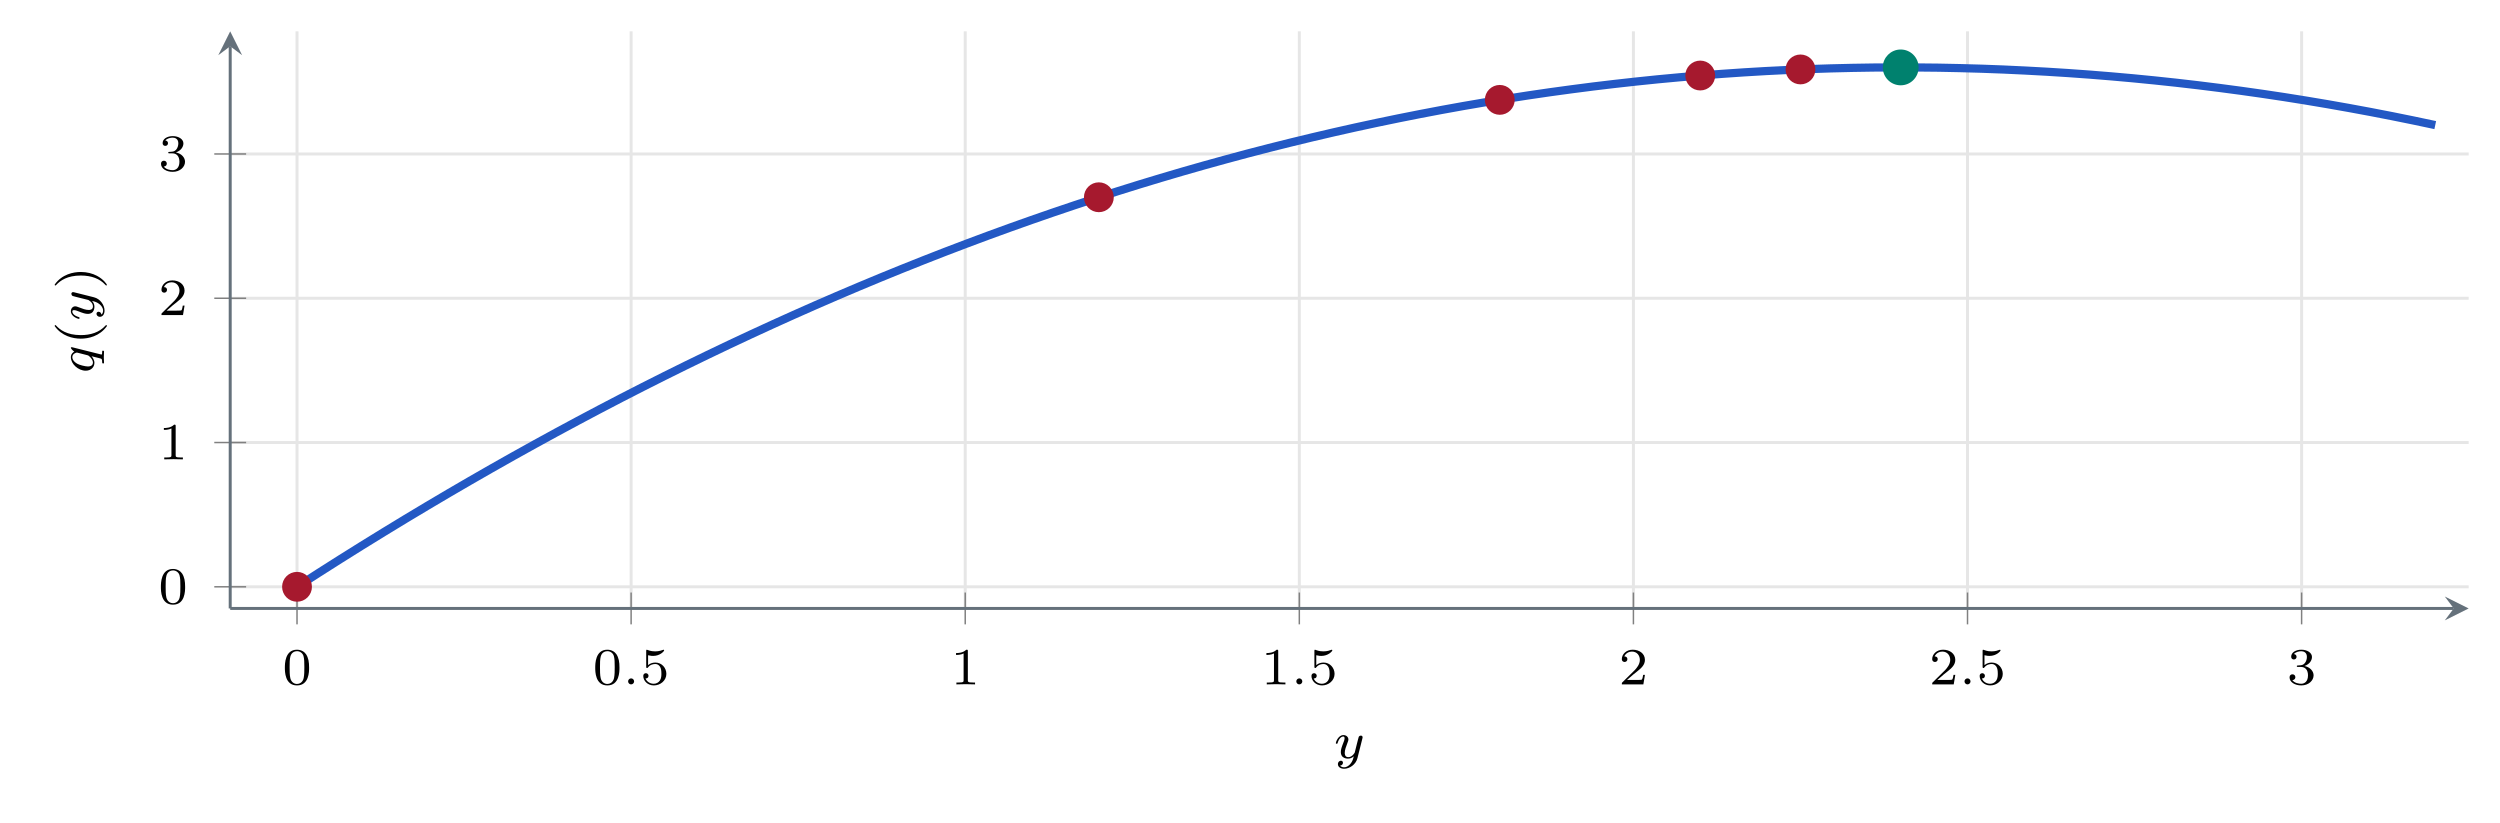
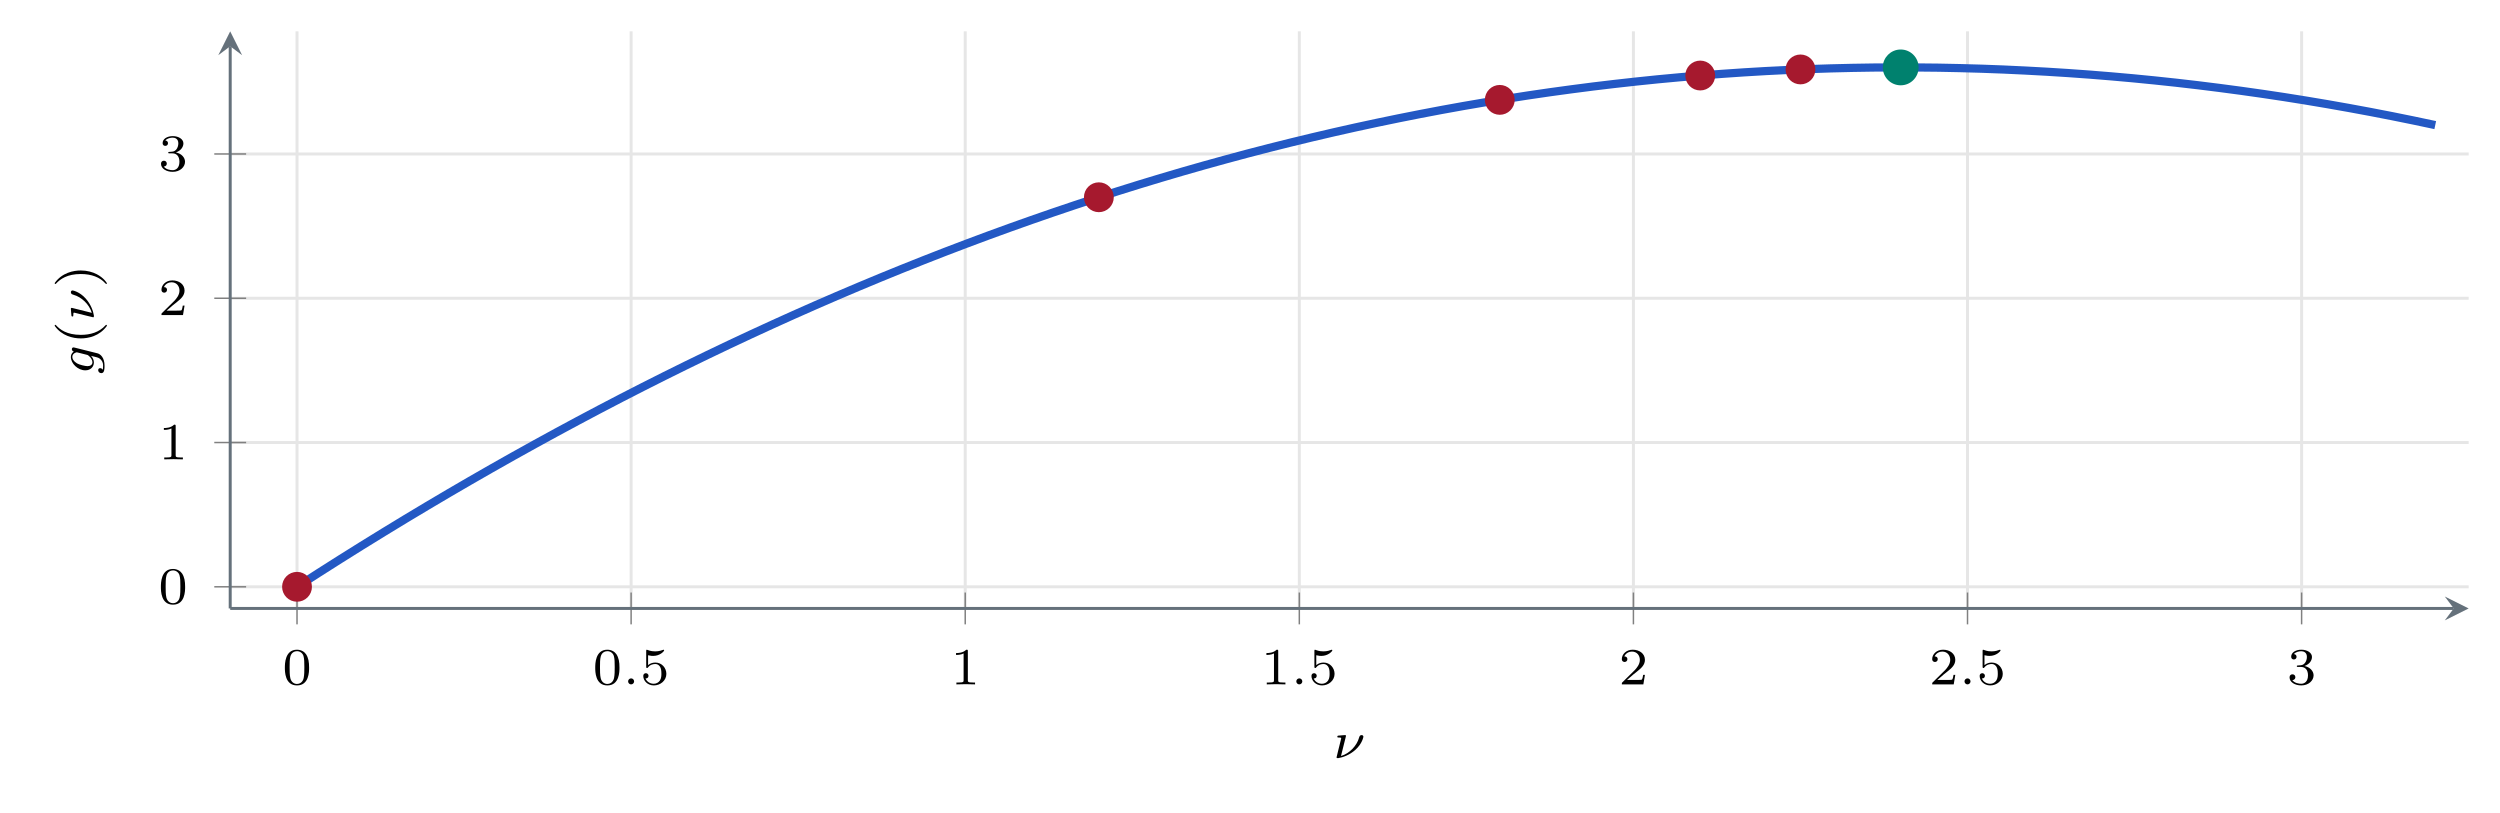
- <svg xmlns="http://www.w3.org/2000/svg" xmlns:xlink="http://www.w3.org/1999/xlink" version="1.1" width="333.8pt" height="109.884pt" viewBox="-72 -72 333.8 109.884">
+ <svg xmlns="http://www.w3.org/2000/svg" xmlns:xlink="http://www.w3.org/1999/xlink" version="1.1" width="333.8pt" height="108.528pt" viewBox="-72 -72 333.8 108.528">
  <defs>
-     <path id="g16-58" d="M1.583-.398C1.583-.649 1.374-.802 1.186-.802C.955-.802 .781-.614 .781-.404C.781-.153 .99 0 1.179 0C1.409 0 1.583-.188 1.583-.398Z" />
-     <path id="g16-113" d="M3.55-2.873C3.557-2.901 3.564-2.943 3.564-2.978C3.564-3.02 3.536-3.075 3.473-3.075C3.403-3.075 3.11-2.838 2.971-2.615C2.901-2.755 2.671-3.075 2.225-3.075C1.332-3.075 .425-2.092 .425-1.088C.425-.411 .879 .07 1.478 .07C1.876 .07 2.204-.181 2.357-.314C2.35-.293 2.134 .586 2.106 .704C2.008 1.088 2.001 1.095 1.569 1.102C1.485 1.102 1.388 1.102 1.388 1.255C1.388 1.297 1.423 1.353 1.492 1.353C1.723 1.353 1.981 1.325 2.218 1.325S2.748 1.353 2.964 1.353C3.027 1.353 3.103 1.332 3.103 1.2C3.103 1.102 3.006 1.102 2.922 1.102C2.769 1.102 2.58 1.102 2.58 1.018C2.58 .997 2.58 .983 2.615 .865L3.55-2.873ZM2.497-.879C2.462-.76 2.462-.746 2.371-.635C2.099-.314 1.771-.126 1.499-.126C1.241-.126 .99-.307 .99-.802C.99-1.172 1.193-1.939 1.353-2.218C1.674-2.776 2.029-2.88 2.225-2.88C2.713-2.88 2.845-2.343 2.845-2.273C2.845-2.239 2.831-2.197 2.824-2.169L2.497-.879Z" />
-     <path id="g16-121" d="M3.877-2.629C3.905-2.727 3.905-2.741 3.905-2.783C3.905-2.922 3.794-3.006 3.675-3.006C3.599-3.006 3.466-2.971 3.389-2.838C3.368-2.797 3.313-2.573 3.278-2.434L3.131-1.855C3.089-1.688 2.873-.809 2.852-.732C2.845-.732 2.538-.126 1.995-.126C1.52-.126 1.52-.579 1.52-.704C1.52-1.081 1.681-1.52 1.89-2.057C1.974-2.28 2.008-2.364 2.008-2.483C2.008-2.817 1.723-3.075 1.346-3.075C.642-3.075 .328-2.127 .328-2.008C.328-1.918 .425-1.918 .446-1.918C.544-1.918 .551-1.953 .572-2.029C.746-2.608 1.046-2.88 1.325-2.88C1.444-2.88 1.499-2.803 1.499-2.636C1.499-2.476 1.437-2.322 1.402-2.232C1.067-1.381 .997-1.123 .997-.816C.997-.697 .997-.37 1.269-.146C1.485 .035 1.778 .07 1.967 .07C2.246 .07 2.497-.035 2.727-.244C2.636 .139 2.559 .432 2.267 .781C2.078 .997 1.799 1.227 1.43 1.227C1.381 1.227 1.053 1.227 .907 .997C1.283 .955 1.283 .621 1.283 .614C1.283 .391 1.081 .349 1.011 .349C.837 .349 .607 .488 .607 .809C.607 1.165 .941 1.423 1.437 1.423C2.141 1.423 2.999 .879 3.215 .007L3.877-2.629Z" />
-     <path id="g18-40" d="M2.476-5.23C1.151-4.296 .802-2.817 .802-1.75C.802-.767 1.095 .76 2.476 1.736C2.532 1.736 2.615 1.736 2.615 1.653C2.615 1.611 2.594 1.597 2.545 1.548C1.618 .711 1.276-.474 1.276-1.743C1.276-3.626 1.995-4.547 2.566-5.063C2.594-5.091 2.615-5.112 2.615-5.147C2.615-5.23 2.532-5.23 2.476-5.23Z" />
-     <path id="g18-41" d="M.628-5.23C.579-5.23 .495-5.23 .495-5.147C.495-5.112 .516-5.091 .558-5.042C1.158-4.491 1.827-3.55 1.827-1.75C1.827-.293 1.374 .809 .621 1.492C.502 1.611 .495 1.618 .495 1.653S.516 1.736 .586 1.736C.669 1.736 1.332 1.276 1.792 .404C2.099-.174 2.301-.928 2.301-1.743C2.301-2.727 2.008-4.254 .628-5.23Z" />
-     <path id="g18-48" d="M3.599-2.225C3.599-2.992 3.508-3.543 3.187-4.031C2.971-4.352 2.538-4.631 1.981-4.631C.363-4.631 .363-2.727 .363-2.225S.363 .139 1.981 .139S3.599-1.723 3.599-2.225ZM1.981-.056C1.66-.056 1.234-.244 1.095-.816C.997-1.227 .997-1.799 .997-2.315C.997-2.824 .997-3.354 1.102-3.738C1.248-4.289 1.695-4.435 1.981-4.435C2.357-4.435 2.72-4.205 2.845-3.801C2.957-3.424 2.964-2.922 2.964-2.315C2.964-1.799 2.964-1.283 2.873-.844C2.734-.209 2.26-.056 1.981-.056Z" />
-     <path id="g18-49" d="M2.336-4.435C2.336-4.624 2.322-4.631 2.127-4.631C1.681-4.191 1.046-4.184 .76-4.184V-3.933C.928-3.933 1.388-3.933 1.771-4.129V-.572C1.771-.342 1.771-.251 1.074-.251H.809V0C.934-.007 1.792-.028 2.05-.028C2.267-.028 3.145-.007 3.299 0V-.251H3.034C2.336-.251 2.336-.342 2.336-.572V-4.435Z" />
-     <path id="g18-50" d="M3.522-1.269H3.285C3.264-1.116 3.194-.704 3.103-.635C3.048-.593 2.511-.593 2.413-.593H1.13C1.862-1.241 2.106-1.437 2.525-1.764C3.041-2.176 3.522-2.608 3.522-3.271C3.522-4.115 2.783-4.631 1.89-4.631C1.025-4.631 .439-4.024 .439-3.382C.439-3.027 .739-2.992 .809-2.992C.976-2.992 1.179-3.11 1.179-3.361C1.179-3.487 1.13-3.731 .767-3.731C.983-4.226 1.458-4.38 1.785-4.38C2.483-4.38 2.845-3.836 2.845-3.271C2.845-2.664 2.413-2.183 2.19-1.932L.509-.272C.439-.209 .439-.195 .439 0H3.313L3.522-1.269Z" />
-     <path id="g18-51" d="M1.904-2.329C2.448-2.329 2.838-1.953 2.838-1.206C2.838-.342 2.336-.084 1.932-.084C1.653-.084 1.039-.16 .746-.572C1.074-.586 1.151-.816 1.151-.962C1.151-1.186 .983-1.346 .767-1.346C.572-1.346 .377-1.227 .377-.941C.377-.286 1.102 .139 1.946 .139C2.915 .139 3.585-.509 3.585-1.206C3.585-1.75 3.138-2.294 2.371-2.455C3.103-2.72 3.368-3.243 3.368-3.668C3.368-4.219 2.734-4.631 1.96-4.631S.593-4.254 .593-3.696C.593-3.459 .746-3.327 .955-3.327C1.172-3.327 1.311-3.487 1.311-3.682C1.311-3.884 1.172-4.031 .955-4.045C1.2-4.352 1.681-4.428 1.939-4.428C2.253-4.428 2.692-4.275 2.692-3.668C2.692-3.375 2.594-3.055 2.413-2.838C2.183-2.573 1.988-2.559 1.639-2.538C1.465-2.525 1.451-2.525 1.416-2.518C1.402-2.518 1.346-2.504 1.346-2.427C1.346-2.329 1.409-2.329 1.527-2.329H1.904Z" />
-     <path id="g18-53" d="M1.081-3.891C1.437-3.801 1.646-3.801 1.757-3.801C2.678-3.801 3.222-4.428 3.222-4.533C3.222-4.61 3.173-4.631 3.138-4.631C3.124-4.631 3.11-4.631 3.082-4.61C2.915-4.547 2.545-4.407 2.029-4.407C1.834-4.407 1.465-4.421 1.011-4.596C.941-4.631 .928-4.631 .921-4.631C.83-4.631 .83-4.554 .83-4.442V-2.385C.83-2.267 .83-2.183 .941-2.183C1.004-2.183 1.011-2.197 1.081-2.28C1.381-2.664 1.806-2.72 2.05-2.72C2.469-2.72 2.657-2.385 2.692-2.329C2.817-2.099 2.859-1.834 2.859-1.43C2.859-1.22 2.859-.809 2.65-.502C2.476-.251 2.176-.084 1.834-.084C1.381-.084 .914-.335 .739-.795C1.004-.774 1.137-.948 1.137-1.137C1.137-1.437 .879-1.492 .788-1.492C.774-1.492 .439-1.492 .439-1.116C.439-.488 1.011 .139 1.848 .139C2.741 .139 3.522-.523 3.522-1.402C3.522-2.19 2.922-2.915 2.057-2.915C1.75-2.915 1.388-2.838 1.081-2.573V-3.891Z" />
+     <path id="g17-23" d="M1.75-2.873C1.757-2.901 1.764-2.943 1.764-2.978C1.764-2.985 1.764-3.075 1.653-3.075C1.646-3.075 1.248-3.041 1.2-3.041C1.067-3.027 .941-3.02 .809-3.006C.697-2.999 .614-2.992 .614-2.845C.614-2.748 .711-2.748 .795-2.748C1.13-2.748 1.13-2.706 1.13-2.643C1.13-2.601 1.095-2.462 1.067-2.371L.718-.962C.544-.265 .509-.126 .509-.098C.509 0 .614 0 .642 0H.753C1.374-.098 2.26-.425 3.006-1.088C3.954-1.932 4.094-2.838 4.094-2.852C4.094-2.978 3.996-3.075 3.857-3.075C3.612-3.075 3.564-2.88 3.501-2.685C3.222-1.695 2.287-.628 1.102-.279L1.75-2.873Z" />
+     <path id="g17-58" d="M1.583-.398C1.583-.649 1.374-.802 1.186-.802C.955-.802 .781-.614 .781-.404C.781-.153 .99 0 1.179 0C1.409 0 1.583-.188 1.583-.398Z" />
+     <path id="g17-103" d="M3.71-2.573C3.738-2.678 3.738-2.713 3.738-2.72C3.738-2.873 3.612-2.943 3.501-2.943C3.34-2.943 3.208-2.81 3.18-2.678C3.062-2.866 2.824-3.075 2.462-3.075C1.59-3.075 .676-2.141 .676-1.144C.676-.425 1.165 0 1.736 0C2.057 0 2.364-.16 2.608-.377L2.455 .251C2.378 .544 2.329 .732 2.064 .969C1.757 1.227 1.458 1.227 1.283 1.227C.962 1.227 .872 1.206 .746 1.179C.921 1.095 .969 .928 .969 .83C.969 .663 .837 .572 .697 .572C.502 .572 .3 .732 .3 .997C.3 1.416 .9 1.423 1.29 1.423C2.385 1.423 2.852 .865 2.95 .467L3.71-2.573ZM2.748-.928C2.72-.823 2.72-.809 2.601-.669C2.357-.377 2.022-.195 1.757-.195C1.402-.195 1.234-.495 1.234-.858C1.234-1.165 1.423-1.946 1.604-2.253C1.897-2.741 2.225-2.88 2.462-2.88C2.95-2.88 3.082-2.357 3.082-2.287C3.082-2.273 3.082-2.26 3.062-2.183L2.748-.928Z" />
+     <path id="g19-40" d="M2.476-5.23C1.151-4.296 .802-2.817 .802-1.75C.802-.767 1.095 .76 2.476 1.736C2.532 1.736 2.615 1.736 2.615 1.653C2.615 1.611 2.594 1.597 2.545 1.548C1.618 .711 1.276-.474 1.276-1.743C1.276-3.626 1.995-4.547 2.566-5.063C2.594-5.091 2.615-5.112 2.615-5.147C2.615-5.23 2.532-5.23 2.476-5.23Z" />
+     <path id="g19-41" d="M.628-5.23C.579-5.23 .495-5.23 .495-5.147C.495-5.112 .516-5.091 .558-5.042C1.158-4.491 1.827-3.55 1.827-1.75C1.827-.293 1.374 .809 .621 1.492C.502 1.611 .495 1.618 .495 1.653S.516 1.736 .586 1.736C.669 1.736 1.332 1.276 1.792 .404C2.099-.174 2.301-.928 2.301-1.743C2.301-2.727 2.008-4.254 .628-5.23Z" />
+     <path id="g19-48" d="M3.599-2.225C3.599-2.992 3.508-3.543 3.187-4.031C2.971-4.352 2.538-4.631 1.981-4.631C.363-4.631 .363-2.727 .363-2.225S.363 .139 1.981 .139S3.599-1.723 3.599-2.225ZM1.981-.056C1.66-.056 1.234-.244 1.095-.816C.997-1.227 .997-1.799 .997-2.315C.997-2.824 .997-3.354 1.102-3.738C1.248-4.289 1.695-4.435 1.981-4.435C2.357-4.435 2.72-4.205 2.845-3.801C2.957-3.424 2.964-2.922 2.964-2.315C2.964-1.799 2.964-1.283 2.873-.844C2.734-.209 2.26-.056 1.981-.056Z" />
+     <path id="g19-49" d="M2.336-4.435C2.336-4.624 2.322-4.631 2.127-4.631C1.681-4.191 1.046-4.184 .76-4.184V-3.933C.928-3.933 1.388-3.933 1.771-4.129V-.572C1.771-.342 1.771-.251 1.074-.251H.809V0C.934-.007 1.792-.028 2.05-.028C2.267-.028 3.145-.007 3.299 0V-.251H3.034C2.336-.251 2.336-.342 2.336-.572V-4.435Z" />
+     <path id="g19-50" d="M3.522-1.269H3.285C3.264-1.116 3.194-.704 3.103-.635C3.048-.593 2.511-.593 2.413-.593H1.13C1.862-1.241 2.106-1.437 2.525-1.764C3.041-2.176 3.522-2.608 3.522-3.271C3.522-4.115 2.783-4.631 1.89-4.631C1.025-4.631 .439-4.024 .439-3.382C.439-3.027 .739-2.992 .809-2.992C.976-2.992 1.179-3.11 1.179-3.361C1.179-3.487 1.13-3.731 .767-3.731C.983-4.226 1.458-4.38 1.785-4.38C2.483-4.38 2.845-3.836 2.845-3.271C2.845-2.664 2.413-2.183 2.19-1.932L.509-.272C.439-.209 .439-.195 .439 0H3.313L3.522-1.269Z" />
+     <path id="g19-51" d="M1.904-2.329C2.448-2.329 2.838-1.953 2.838-1.206C2.838-.342 2.336-.084 1.932-.084C1.653-.084 1.039-.16 .746-.572C1.074-.586 1.151-.816 1.151-.962C1.151-1.186 .983-1.346 .767-1.346C.572-1.346 .377-1.227 .377-.941C.377-.286 1.102 .139 1.946 .139C2.915 .139 3.585-.509 3.585-1.206C3.585-1.75 3.138-2.294 2.371-2.455C3.103-2.72 3.368-3.243 3.368-3.668C3.368-4.219 2.734-4.631 1.96-4.631S.593-4.254 .593-3.696C.593-3.459 .746-3.327 .955-3.327C1.172-3.327 1.311-3.487 1.311-3.682C1.311-3.884 1.172-4.031 .955-4.045C1.2-4.352 1.681-4.428 1.939-4.428C2.253-4.428 2.692-4.275 2.692-3.668C2.692-3.375 2.594-3.055 2.413-2.838C2.183-2.573 1.988-2.559 1.639-2.538C1.465-2.525 1.451-2.525 1.416-2.518C1.402-2.518 1.346-2.504 1.346-2.427C1.346-2.329 1.409-2.329 1.527-2.329H1.904Z" />
+     <path id="g19-53" d="M1.081-3.891C1.437-3.801 1.646-3.801 1.757-3.801C2.678-3.801 3.222-4.428 3.222-4.533C3.222-4.61 3.173-4.631 3.138-4.631C3.124-4.631 3.11-4.631 3.082-4.61C2.915-4.547 2.545-4.407 2.029-4.407C1.834-4.407 1.465-4.421 1.011-4.596C.941-4.631 .928-4.631 .921-4.631C.83-4.631 .83-4.554 .83-4.442V-2.385C.83-2.267 .83-2.183 .941-2.183C1.004-2.183 1.011-2.197 1.081-2.28C1.381-2.664 1.806-2.72 2.05-2.72C2.469-2.72 2.657-2.385 2.692-2.329C2.817-2.099 2.859-1.834 2.859-1.43C2.859-1.22 2.859-.809 2.65-.502C2.476-.251 2.176-.084 1.834-.084C1.381-.084 .914-.335 .739-.795C1.004-.774 1.137-.948 1.137-1.137C1.137-1.437 .879-1.492 .788-1.492C.774-1.492 .439-1.492 .439-1.116C.439-.488 1.011 .139 1.848 .139C2.741 .139 3.522-.523 3.522-1.402C3.522-2.19 2.922-2.915 2.057-2.915C1.75-2.915 1.388-2.838 1.081-2.573V-3.891Z" />
  </defs>
  <g id="page4">
    <g stroke-miterlimit="10" transform="translate(-41.26338,9.239096)scale(0.996264,-0.996264)">
      <g fill="#000" stroke="#000">
        <g stroke-width="0.4">
          <g stroke="none" transform="scale(-1.00375,1.00375)translate(-41.26338,9.239096)scale(-1,-1)" />
-           <g transform="translate(-26.85188,-24.75185)">
+           <g transform="translate(-26.85188,-23.39076)">
            <g stroke="none" transform="scale(-1.00375,1.00375)translate(-41.26338,9.239096)scale(-1,-1)">
-               <g stroke="#000" stroke-miterlimit="10" transform="translate(-14.51182,-15.42028)scale(0.996264,-0.996264)">
+               <g stroke="#000" stroke-miterlimit="10" transform="translate(-14.51182,-14.06428)scale(0.996264,-0.996264)">
                <g fill="#000" stroke="#000">
                  <g stroke-width="0.4">
                    <g stroke-width="0.4">
                      <g fill="#c0c0c0" stroke="#c0c0c0">
                        <g fill="#e6e6e6" stroke="#e6e6e6">
                          <path d="M8.955 0V77.344M53.731 0V77.344M98.508 0V77.344M143.284 0V77.344M188.06 0V77.344M232.836 0V77.344M277.612 0V77.344" fill="none" />
                        </g>
                      </g>
                    </g>
                    <g stroke-width="0.4">
                      <g fill="#c0c0c0" stroke="#c0c0c0">
                        <g fill="#e6e6e6" stroke="#e6e6e6">
                          <path d="M0 2.9H300M0 22.236H300M0 41.572H300M0 60.908H300" fill="none" />
                        </g>
                      </g>
                    </g>
                    <g stroke-width="0.2">
                      <g fill="#808080" stroke="#808080">
                        <path d="M8.955-2.134V2.134M53.731-2.134V2.134M98.508-2.134V2.134M143.284-2.134V2.134M188.06-2.134V2.134M232.836-2.134V2.134M277.612-2.134V2.134" fill="none" />
                      </g>
                    </g>
                    <g stroke-width="0.2">
                      <g fill="#808080" stroke="#808080">
                        <path d="M-2.134 2.9H2.134M-2.134 22.236H2.134M-2.134 41.572H2.134M-2.134 60.908H2.134" fill="none" />
                      </g>
                    </g>
                    <g fill="#65717b" stroke="#65717b">
                      <path d="M0 0H298" fill="none" />
                      <g transform="translate(298.0003,0.0)">
                        <path d="M2 0L-1.2 1.6L0 0L-1.2-1.6" stroke="none" />
                      </g>
                    </g>
                    <g fill="#65717b" stroke="#65717b">
                      <path d="M0 0V75.344" fill="none" />
                      <g transform="matrix(0.0,1.0,-1.0,0.0,0.0,75.34378)">
                        <path d="M2 0L-1.2 1.6L0 0L-1.2-1.6" stroke="none" />
                      </g>
                    </g>
                    <g transform="translate(6.96217,-10.17795)">
-                       <g stroke="none" transform="scale(-1.00375,1.00375)translate(-14.51182,-15.42028)scale(-1,-1)">
-                         <g fill="#000">
-                           <g stroke="none">
-                             <use x="-14.512" y="-15.42" xlink:href="#g18-48" />
+                       <g stroke="none" transform="scale(-1.00375,1.00375)translate(-14.51182,-14.06428)scale(-1,-1)">
+                         <g fill="#000">
+                           <g stroke="none">
+                             <use x="-14.512" y="-14.064" xlink:href="#g19-48" />
                          </g>
                        </g>
                      </g>
                    </g>
                    <g transform="translate(48.55775,-10.17795)">
-                       <g stroke="none" transform="scale(-1.00375,1.00375)translate(-14.51182,-15.42028)scale(-1,-1)">
-                         <g fill="#000">
-                           <g stroke="none">
-                             <use x="-14.512" y="-15.42" xlink:href="#g18-48" />
-                             <use x="-10.541" y="-15.42" xlink:href="#g16-58" />
-                             <use x="-8.174" y="-15.42" xlink:href="#g18-53" />
+                       <g stroke="none" transform="scale(-1.00375,1.00375)translate(-14.51182,-14.06428)scale(-1,-1)">
+                         <g fill="#000">
+                           <g stroke="none">
+                             <use x="-14.512" y="-14.064" xlink:href="#g19-48" />
+                             <use x="-10.541" y="-14.064" xlink:href="#g17-58" />
+                             <use x="-8.174" y="-14.064" xlink:href="#g19-53" />
                          </g>
                        </g>
                      </g>
                    </g>
                    <g transform="translate(96.51448,-10.17795)">
-                       <g stroke="none" transform="scale(-1.00375,1.00375)translate(-14.51182,-15.42028)scale(-1,-1)">
-                         <g fill="#000">
-                           <g stroke="none">
-                             <use x="-14.512" y="-15.42" xlink:href="#g18-49" />
+                       <g stroke="none" transform="scale(-1.00375,1.00375)translate(-14.51182,-14.06428)scale(-1,-1)">
+                         <g fill="#000">
+                           <g stroke="none">
+                             <use x="-14.512" y="-14.064" xlink:href="#g19-49" />
                          </g>
                        </g>
                      </g>
                    </g>
                    <g transform="translate(138.1101,-10.17795)">
-                       <g stroke="none" transform="scale(-1.00375,1.00375)translate(-14.51182,-15.42028)scale(-1,-1)">
-                         <g fill="#000">
-                           <g stroke="none">
-                             <use x="-14.512" y="-15.42" xlink:href="#g18-49" />
-                             <use x="-10.541" y="-15.42" xlink:href="#g16-58" />
-                             <use x="-8.174" y="-15.42" xlink:href="#g18-53" />
+                       <g stroke="none" transform="scale(-1.00375,1.00375)translate(-14.51182,-14.06428)scale(-1,-1)">
+                         <g fill="#000">
+                           <g stroke="none">
+                             <use x="-14.512" y="-14.064" xlink:href="#g19-49" />
+                             <use x="-10.541" y="-14.064" xlink:href="#g17-58" />
+                             <use x="-8.174" y="-14.064" xlink:href="#g19-53" />
                          </g>
                        </g>
                      </g>
                    </g>
                    <g transform="translate(186.0668,-10.17795)">
-                       <g stroke="none" transform="scale(-1.00375,1.00375)translate(-14.51182,-15.42028)scale(-1,-1)">
-                         <g fill="#000">
-                           <g stroke="none">
-                             <use x="-14.512" y="-15.42" xlink:href="#g18-50" />
+                       <g stroke="none" transform="scale(-1.00375,1.00375)translate(-14.51182,-14.06428)scale(-1,-1)">
+                         <g fill="#000">
+                           <g stroke="none">
+                             <use x="-14.512" y="-14.064" xlink:href="#g19-50" />
                          </g>
                        </g>
                      </g>
                    </g>
                    <g transform="translate(227.6624,-10.17795)">
-                       <g stroke="none" transform="scale(-1.00375,1.00375)translate(-14.51182,-15.42028)scale(-1,-1)">
-                         <g fill="#000">
-                           <g stroke="none">
-                             <use x="-14.512" y="-15.42" xlink:href="#g18-50" />
-                             <use x="-10.541" y="-15.42" xlink:href="#g16-58" />
-                             <use x="-8.174" y="-15.42" xlink:href="#g18-53" />
+                       <g stroke="none" transform="scale(-1.00375,1.00375)translate(-14.51182,-14.06428)scale(-1,-1)">
+                         <g fill="#000">
+                           <g stroke="none">
+                             <use x="-14.512" y="-14.064" xlink:href="#g19-50" />
+                             <use x="-10.541" y="-14.064" xlink:href="#g17-58" />
+                             <use x="-8.174" y="-14.064" xlink:href="#g19-53" />
                          </g>
                        </g>
                      </g>
                    </g>
                    <g transform="translate(275.6191,-10.17795)">
-                       <g stroke="none" transform="scale(-1.00375,1.00375)translate(-14.51182,-15.42028)scale(-1,-1)">
-                         <g fill="#000">
-                           <g stroke="none">
-                             <use x="-14.512" y="-15.42" xlink:href="#g18-51" />
+                       <g stroke="none" transform="scale(-1.00375,1.00375)translate(-14.51182,-14.06428)scale(-1,-1)">
+                         <g fill="#000">
+                           <g stroke="none">
+                             <use x="-14.512" y="-14.064" xlink:href="#g19-51" />
                          </g>
                        </g>
                      </g>
                    </g>
                    <g transform="translate(-9.65286,0.64484)">
-                       <g stroke="none" transform="scale(-1.00375,1.00375)translate(-14.51182,-15.42028)scale(-1,-1)">
-                         <g fill="#000">
-                           <g stroke="none">
-                             <use x="-14.512" y="-15.42" xlink:href="#g18-48" />
+                       <g stroke="none" transform="scale(-1.00375,1.00375)translate(-14.51182,-14.06428)scale(-1,-1)">
+                         <g fill="#000">
+                           <g stroke="none">
+                             <use x="-14.512" y="-14.064" xlink:href="#g19-48" />
                          </g>
                        </g>
                      </g>
                    </g>
                    <g transform="translate(-9.65286,19.98077)">
-                       <g stroke="none" transform="scale(-1.00375,1.00375)translate(-14.51182,-15.42028)scale(-1,-1)">
-                         <g fill="#000">
-                           <g stroke="none">
-                             <use x="-14.512" y="-15.42" xlink:href="#g18-49" />
+                       <g stroke="none" transform="scale(-1.00375,1.00375)translate(-14.51182,-14.06428)scale(-1,-1)">
+                         <g fill="#000">
+                           <g stroke="none">
+                             <use x="-14.512" y="-14.064" xlink:href="#g19-49" />
                          </g>
                        </g>
                      </g>
                    </g>
                    <g transform="translate(-9.65286,39.31671)">
-                       <g stroke="none" transform="scale(-1.00375,1.00375)translate(-14.51182,-15.42028)scale(-1,-1)">
-                         <g fill="#000">
-                           <g stroke="none">
-                             <use x="-14.512" y="-15.42" xlink:href="#g18-50" />
+                       <g stroke="none" transform="scale(-1.00375,1.00375)translate(-14.51182,-14.06428)scale(-1,-1)">
+                         <g fill="#000">
+                           <g stroke="none">
+                             <use x="-14.512" y="-14.064" xlink:href="#g19-50" />
                          </g>
                        </g>
                      </g>
                    </g>
                    <g transform="translate(-9.65286,58.65265)">
-                       <g stroke="none" transform="scale(-1.00375,1.00375)translate(-14.51182,-15.42028)scale(-1,-1)">
-                         <g fill="#000">
-                           <g stroke="none">
-                             <use x="-14.512" y="-15.42" xlink:href="#g18-51" />
+                       <g stroke="none" transform="scale(-1.00375,1.00375)translate(-14.51182,-14.06428)scale(-1,-1)">
+                         <g fill="#000">
+                           <g stroke="none">
+                             <use x="-14.512" y="-14.064" xlink:href="#g19-51" />
                          </g>
                        </g>
                      </g>
                    </g>
                    <clipPath id="pgfcp1">
                      <path d="M0 0H300V77.344H0Z" />
                    </clipPath>
                    <g clip-path="url(#pgfcp1)">
                      <g fill="#2358c4" stroke="#2358c4">
                        <g stroke-width="1.1">
                          <path d="M8.955 2.9L11.85 4.763L14.744 6.6L17.639 8.412L20.534 10.198L23.428 11.96L26.323 13.696L29.217 15.407L32.112 17.092L35.007 18.753L37.901 20.388L40.796 21.997L43.69 23.582L46.585 25.141L49.48 26.676L52.374 28.185L55.269 29.668L58.163 31.126L61.058 32.559L63.953 33.967L66.847 35.35L69.742 36.707L72.636 38.039L75.531 39.346L78.426 40.628L81.32 41.884L84.215 43.115L87.109 44.321L90.004 45.501L92.899 46.657L95.793 47.787L98.688 48.891L101.582 49.971L104.477 51.025L107.372 52.054L110.266 53.058L113.161 54.036L116.055 54.99L118.95 55.918L121.845 56.821L124.739 57.698L127.634 58.551L130.528 59.377L133.423 60.179L136.318 60.959L139.212 61.709L142.107 62.433L145.001 63.135L147.896 63.811L150.791 64.462L153.685 65.086L156.58 65.686L159.474 66.26L162.369 66.811L165.264 67.334L168.158 67.83L171.053 68.305L173.947 68.755L176.842 69.178L179.737 69.574L182.631 69.949L185.526 70.294L188.42 70.616L191.315 70.914L194.21 71.184L197.104 71.431L199.999 71.65L202.893 71.847L205.788 72.019L208.683 72.163L211.577 72.282L214.472 72.378L217.366 72.447L220.261 72.493L223.156 72.51L226.05 72.503L228.945 72.474L231.839 72.415L234.734 72.335L237.629 72.227L240.523 72.092L243.418 71.935L246.312 71.753L249.207 71.545L252.102 71.311L254.996 71.053L257.891 70.768L260.785 70.46L263.68 70.125L266.575 69.763L269.469 69.378L272.364 68.969L275.258 68.535L278.153 68.073L281.048 67.587L283.942 67.075L286.837 66.539L289.731 65.978L292.626 65.39L295.521 64.778" fill="none" />
                        </g>
                      </g>
                    </g>
                    <g fill="#a6192e" stroke="#a6192e">
                      <g fill="#a6192e" stroke="#a6192e">
                        <path d="M10.755 2.9C10.755 3.895 9.949 4.7 8.955 4.7S7.155 3.895 7.155 2.9C7.155 1.906 7.961 1.1 8.955 1.1S10.755 1.906 10.755 2.9ZM8.955 2.9" />
                        <path d="M118.218 55.107C118.218 56.102 117.412 56.907 116.418 56.907C115.424 56.907 114.618 56.102 114.618 55.107C114.618 54.113 115.424 53.307 116.418 53.307C117.412 53.307 118.218 54.113 118.218 55.107ZM116.418 55.107" />
                        <path d="M171.949 68.159C171.949 69.153 171.144 69.959 170.149 69.959C169.155 69.959 168.349 69.153 168.349 68.159C168.349 67.165 169.155 66.359 170.149 66.359C171.144 66.359 171.949 67.165 171.949 68.159ZM170.149 68.159" />
                        <path d="M198.815 71.422C198.815 72.416 198.009 73.222 197.015 73.222C196.021 73.222 195.215 72.416 195.215 71.422S196.021 69.622 197.015 69.622C198.009 69.622 198.815 70.428 198.815 71.422ZM197.015 71.422" />
                        <path d="M212.248 72.238C212.248 73.232 211.442 74.038 210.448 74.038C209.454 74.038 208.648 73.232 208.648 72.238S209.454 70.438 210.448 70.438C211.442 70.438 212.248 71.244 212.248 72.238ZM210.448 72.238" />
                        <path d="" fill="none" />
                      </g>
                    </g>
                    <g fill="#00816e" stroke="#00816e">
                      <g fill="#00816e" stroke="#00816e">
                        <path d="M226.081 72.51C226.081 73.725 225.096 74.71 223.881 74.71S221.681 73.725 221.681 72.51S222.666 70.31 223.881 70.31S226.081 71.295 226.081 72.51ZM223.881 72.51" />
                        <path d="" fill="none" />
                      </g>
                    </g>
-                     <g transform="translate(147.8467,-20.05779)">
-                       <g stroke="none" transform="scale(-1.00375,1.00375)translate(-14.51182,-15.42028)scale(-1,-1)">
-                         <g fill="#000">
-                           <g stroke="none">
-                             <use x="-14.512" y="-15.42" xlink:href="#g16-121" />
-                           </g>
-                         </g>
-                       </g>
-                     </g>
-                     <g transform="matrix(0.0,1.0,-1.0,0.0,-18.2689,31.43532)">
-                       <g stroke="none" transform="scale(-1.00375,1.00375)translate(-14.51182,-15.42028)scale(-1,-1)">
-                         <g fill="#000">
-                           <g stroke="none">
-                             <use x="-14.512" y="-15.42" xlink:href="#g16-113" />
-                             <use x="-10.61" y="-15.42" xlink:href="#g18-40" />
-                             <use x="-7.497" y="-15.42" xlink:href="#g16-121" />
-                             <use x="-3.206" y="-15.42" xlink:href="#g18-41" />
+                     <g transform="translate(147.7622,-20.05779)">
+                       <g stroke="none" transform="scale(-1.00375,1.00375)translate(-14.51182,-14.06428)scale(-1,-1)">
+                         <g fill="#000">
+                           <g stroke="none">
+                             <use x="-14.512" y="-14.064" xlink:href="#g17-23" />
+                           </g>
+                         </g>
+                       </g>
+                     </g>
+                     <g transform="matrix(0.0,1.0,-1.0,0.0,-18.2689,31.23277)">
+                       <g stroke="none" transform="scale(-1.00375,1.00375)translate(-14.51182,-14.06428)scale(-1,-1)">
+                         <g fill="#000">
+                           <g stroke="none">
+                             <use x="-14.512" y="-14.064" xlink:href="#g17-103" />
+                             <use x="-10.375" y="-14.064" xlink:href="#g19-40" />
+                             <use x="-7.262" y="-14.064" xlink:href="#g17-23" />
+                             <use x="-2.803" y="-14.064" xlink:href="#g19-41" />
                          </g>
                        </g>
                      </g>
                    </g>
                  </g>
                </g>
              </g>
            </g>
          </g>
        </g>
      </g>
    </g>
  </g>
</svg>
